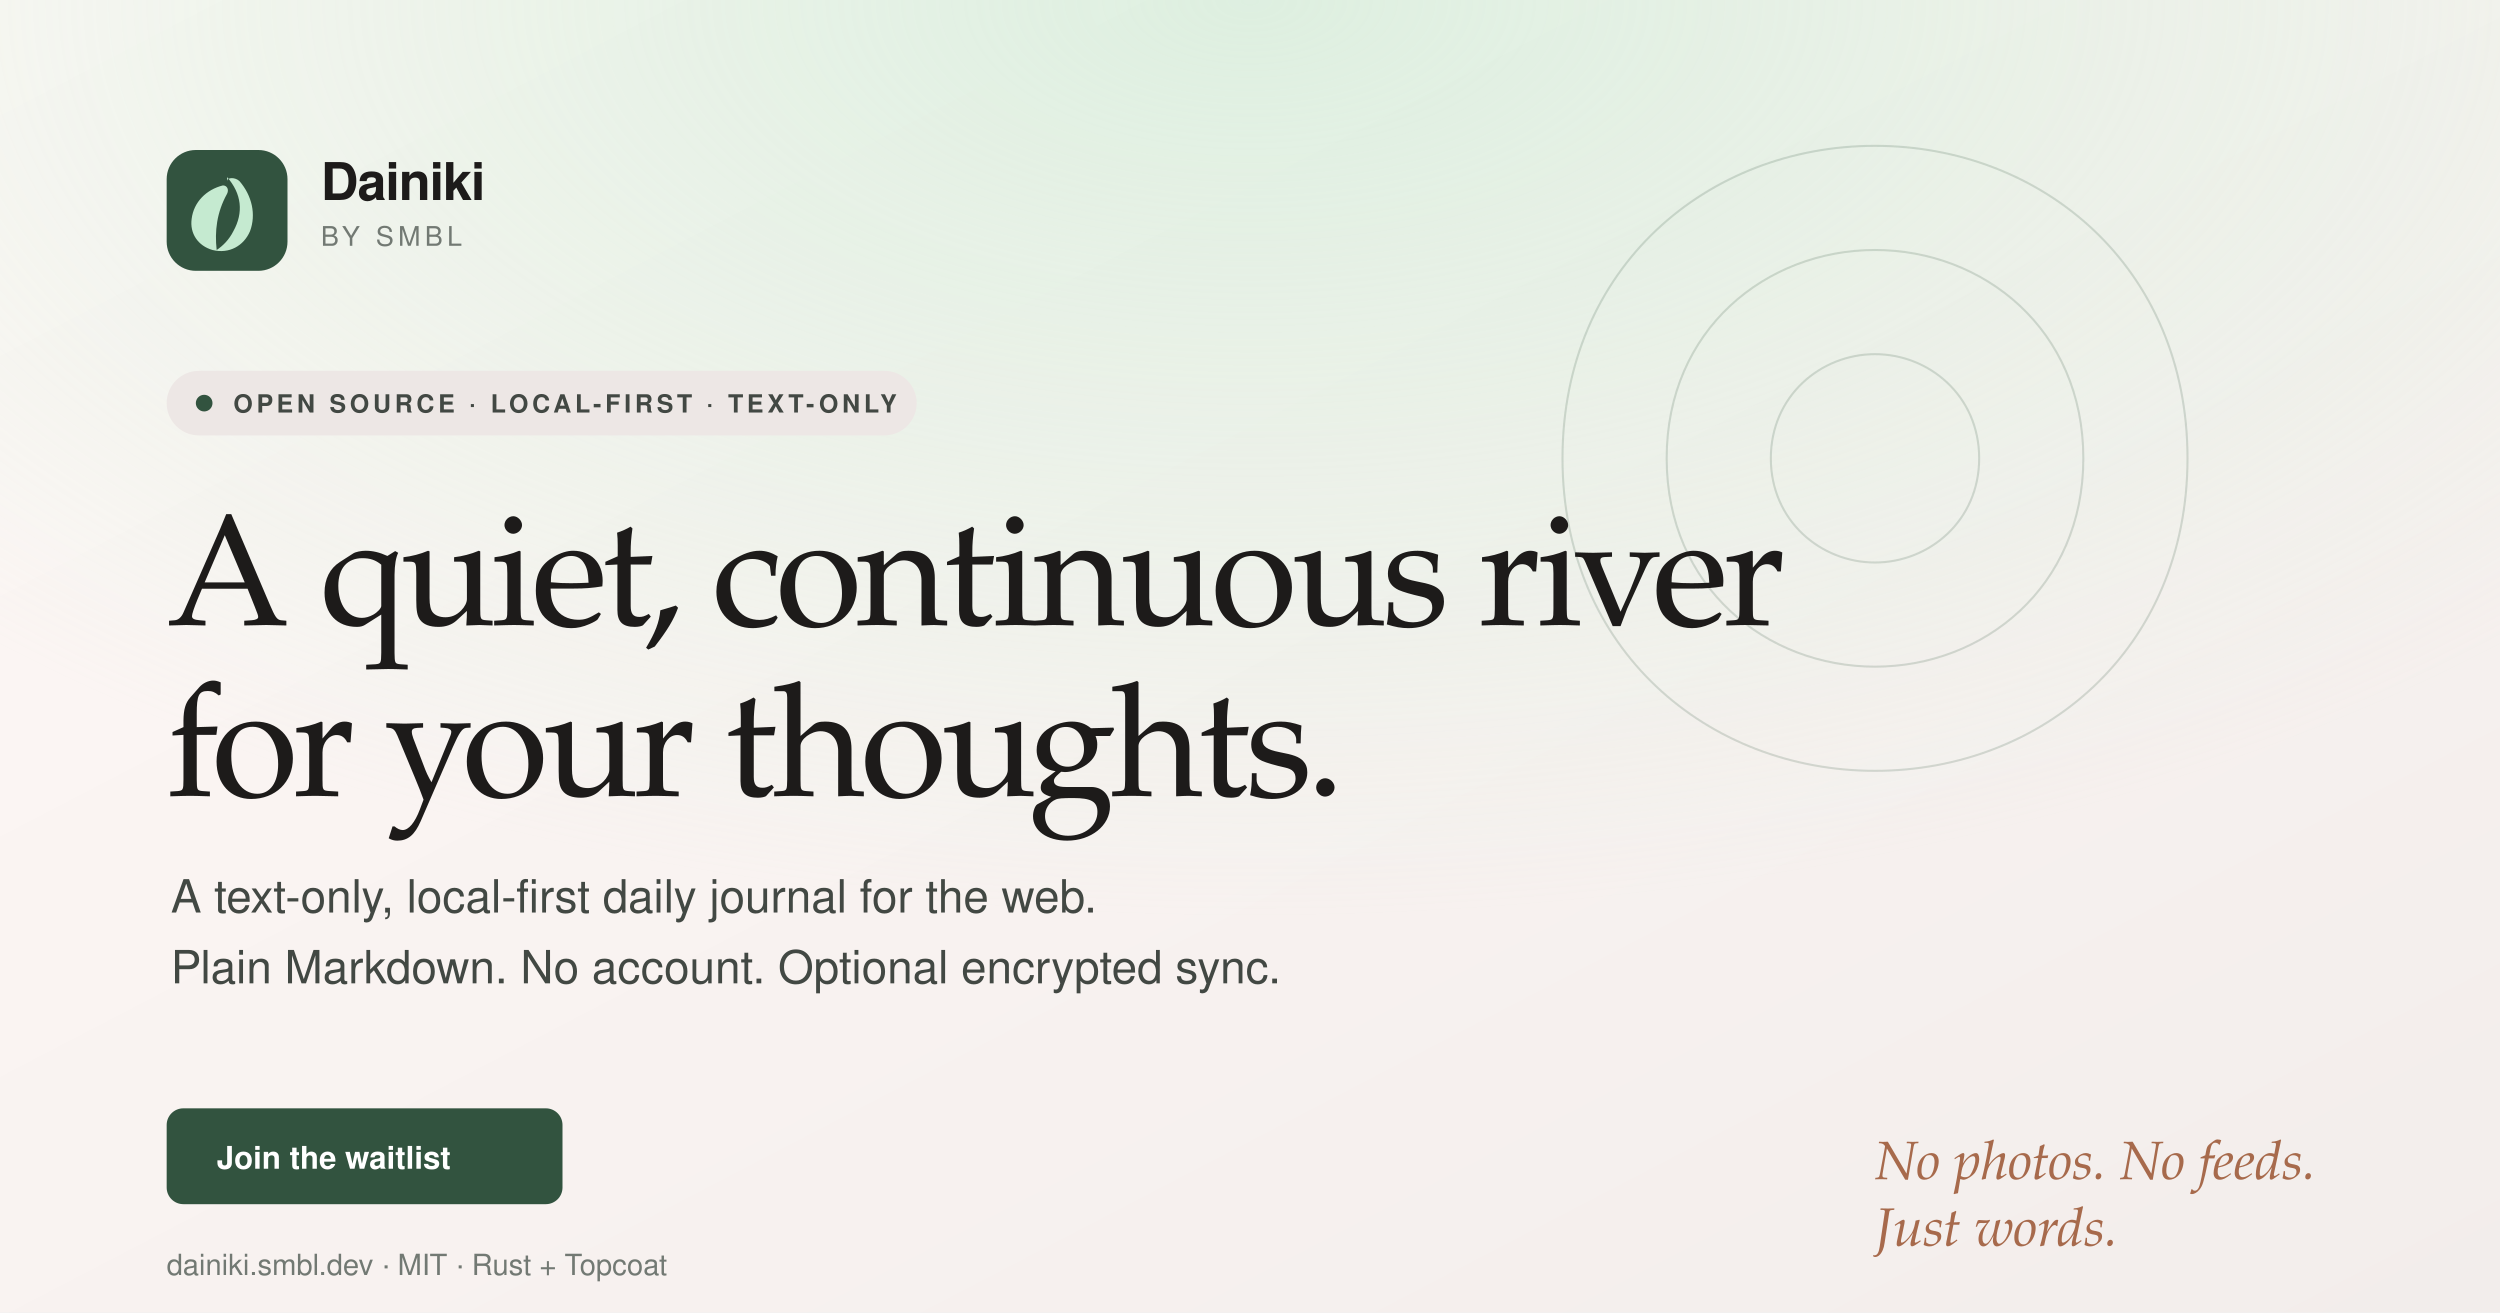
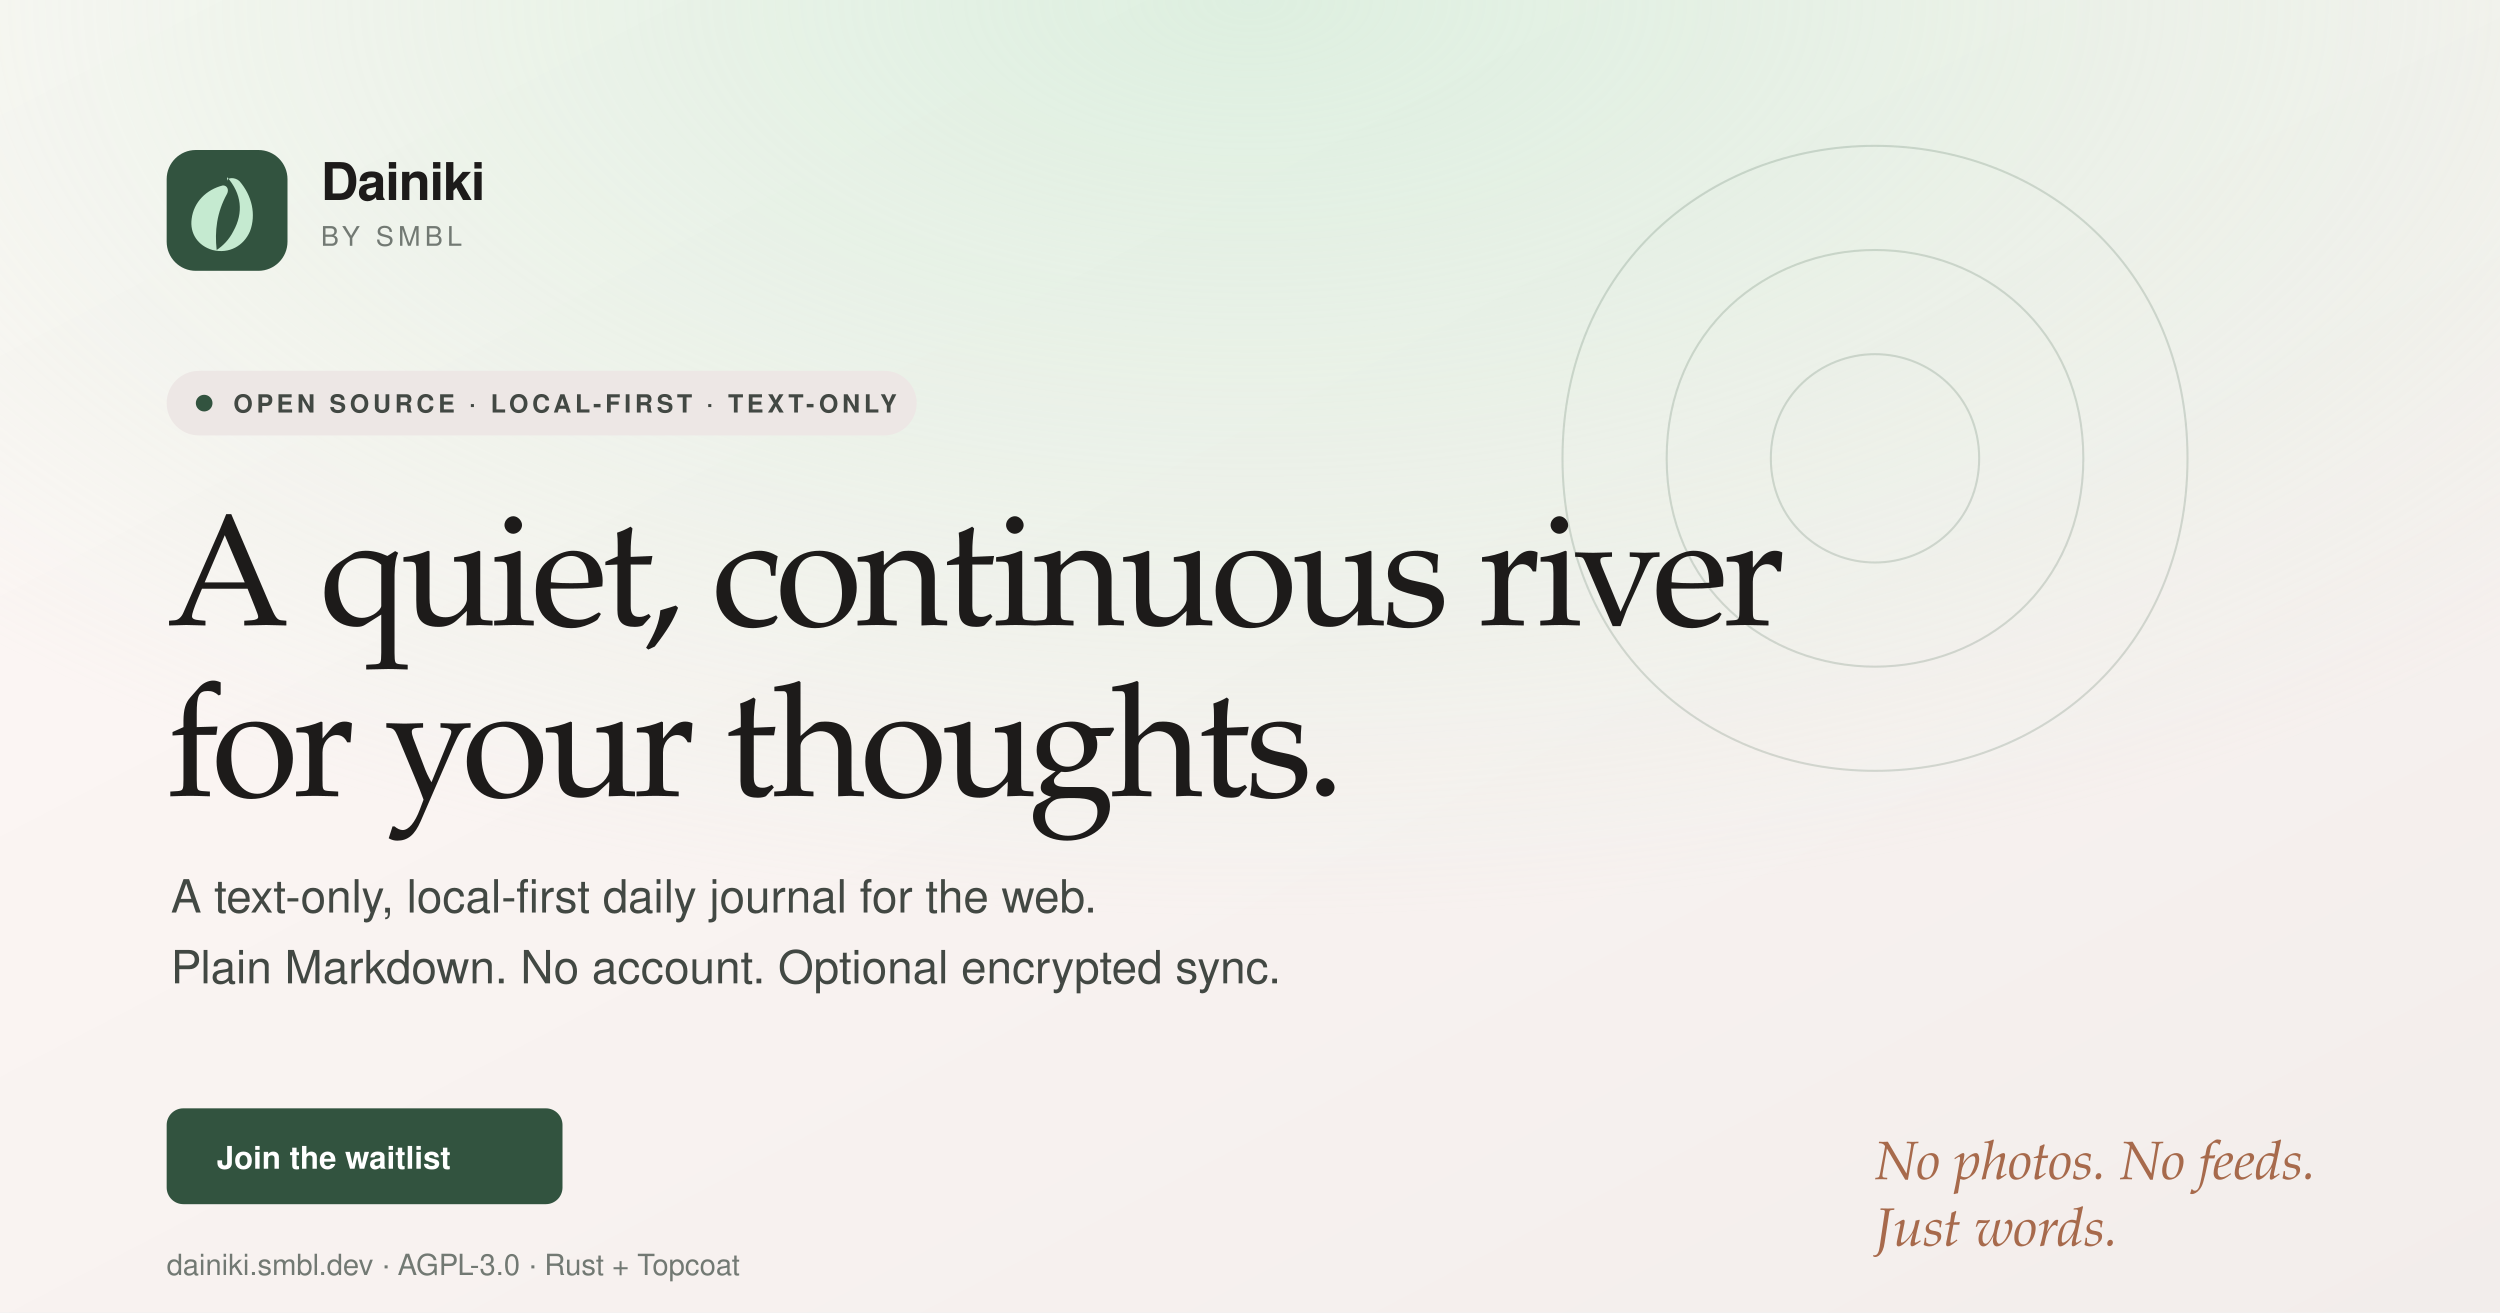
<svg xmlns="http://www.w3.org/2000/svg" width="1200" height="630" viewBox="0 0 1200 630">
  <defs>
    <linearGradient id="wash" x1="0" y1="0" x2="1" y2="1">
      <stop offset="0" stop-color="#fef8f6" />
      <stop offset="0.55" stop-color="#f8f2f0" />
      <stop offset="1" stop-color="#f2edeb" />
    </linearGradient>
    <radialGradient id="glow" cx="50%" cy="0%" r="70%">
      <stop offset="0" stop-color="#c6ebd1" stop-opacity="0.55" />
      <stop offset="1" stop-color="#c6ebd1" stop-opacity="0" />
    </radialGradient>
  </defs>
  <rect width="1200" height="630" fill="url(#wash)" />
  <rect width="1200" height="630" fill="url(#glow)" />
  <g opacity="0.18" stroke="#32533f" fill="none">
    <path d="M900 70c80 0 150 58 150 150s-70 150-150 150-150-58-150-150 70-150 150-150Z" />
    <path d="M900 120c52 0 100 38 100 100s-48 100-100 100-100-38-100-100 48-100 100-100Z" />
    <path d="M900 170c26 0 50 20 50 50s-24 50-50 50-50-20-50-50 24-50 50-50Z" />
  </g>
  <g transform="translate(80 72)">
    <rect width="58" height="58" rx="14" fill="#32533f" />
    <path d="M29 13c7 8 8 17 3 26-2 4-5 7-8 9-1-9 0-18 5-27 1-2 0-4-2-4-8 2-14 8-15 16-1 7 3 13 10 15 8 2 15-2 18-9 3-8 1-17-5-24-2-2-6-2-6 0Z" fill="#c5ead0" />
    <text x="74" y="24" font-family="Helvetica Neue, Helvetica, Arial, sans-serif" font-size="25" font-weight="600" fill="#1d1b1a" letter-spacing="-0.5">Dainiki</text>
    <text x="74" y="46" font-family="Helvetica Neue, Helvetica, Arial, sans-serif" font-size="13" fill="#727973" letter-spacing="2">BY SMBL</text>
  </g>
  <g transform="translate(80 178)">
    <rect width="360" height="31" rx="15.5" fill="#ede7e5" />
    <circle cx="18" cy="15.5" r="4" fill="#32533f" />
    <text x="32" y="20" font-family="Helvetica Neue, Helvetica, Arial, sans-serif" font-size="12" font-weight="600" fill="#424843" letter-spacing="1.8">OPEN SOURCE · LOCAL-FIRST · TEXT-ONLY</text>
  </g>
  <text x="80" y="300" font-family="Iowan Old Style, Palatino, Georgia, serif" font-size="76" fill="#1d1b1a" letter-spacing="-2.5">A quiet, continuous river</text>
  <text x="80" y="382" font-family="Iowan Old Style, Palatino, Georgia, serif" font-size="76" fill="#1d1b1a" letter-spacing="-2.5">for your thoughts.</text>
  <text x="82" y="438" font-family="Helvetica Neue, Helvetica, Arial, sans-serif" font-size="22" fill="#424843">A text-only, local-first daily journal for the web.</text>
  <text x="82" y="472" font-family="Helvetica Neue, Helvetica, Arial, sans-serif" font-size="22" fill="#424843">Plain Markdown. No account. Optional encrypted sync.</text>
  <g transform="translate(80 532)">
    <rect width="190" height="46" rx="8" fill="#32533f" />
    <text x="24" y="29" font-family="Helvetica Neue, Helvetica, Arial, sans-serif" font-size="15" font-weight="600" fill="#ffffff">Join the waitlist</text>
  </g>
-   <text x="80" y="612" font-family="Helvetica Neue, Helvetica, Arial, sans-serif" font-size="14" fill="#727973">dainiki.smbl.dev  ·  MIT  ·  Rust + Topcoat</text>
+   <text x="80" y="612" font-family="Helvetica Neue, Helvetica, Arial, sans-serif" font-size="14" fill="#727973">dainiki.smbl.dev  ·  AGPL-3.0  ·  Rust + Topcoat</text>
  <text x="900" y="566" font-family="Iowan Old Style, Palatino, Georgia, serif" font-size="26" font-style="italic" fill="#944924" opacity="0.8">No photos. No feeds.</text>
  <text x="900" y="598" font-family="Iowan Old Style, Palatino, Georgia, serif" font-size="26" font-style="italic" fill="#944924" opacity="0.8">Just words.</text>
</svg>
